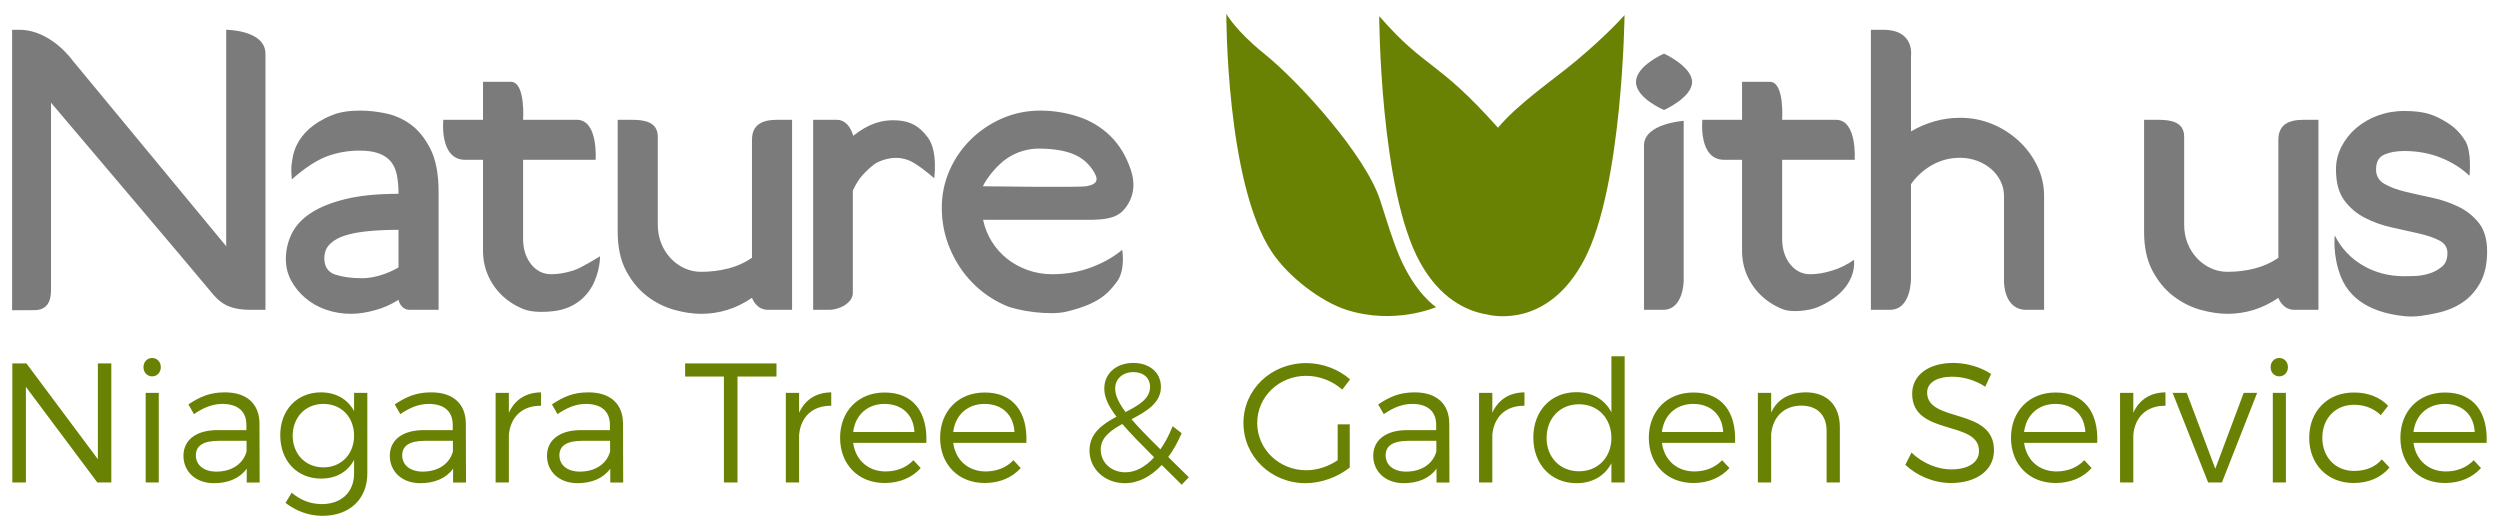
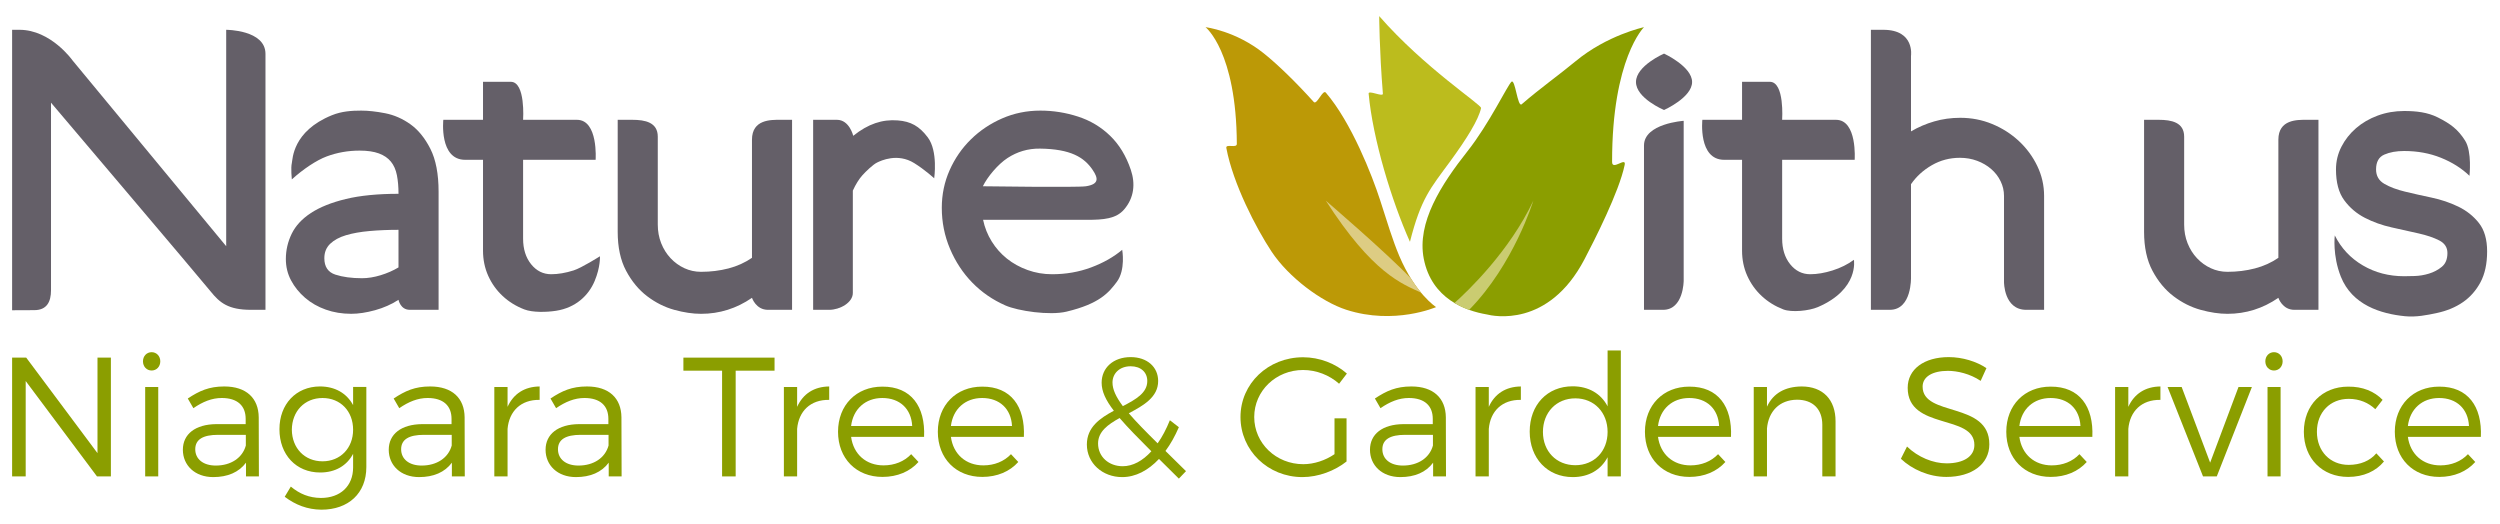
- <svg xmlns="http://www.w3.org/2000/svg" width="310.375" height="65">
-   <path clip-rule="evenodd" fill="none" d="M-.709 44.231h320.356v43.936H-.709z" />
-   <path d="M12.088 59.902l-8.87-11.868v11.868H1.529V45.12h1.753l8.87 11.889V45.12h1.668v14.782h-1.732zm7.878-14.318c0 .655-.465 1.141-1.077 1.141s-1.077-.485-1.077-1.141c0-.654.465-1.14 1.077-1.14s1.077.486 1.077 1.14zm-1.88 14.318V48.773h1.626v11.129h-1.626zm12.545-1.711c-.888 1.204-2.302 1.796-4.076 1.796-2.302 0-3.78-1.479-3.78-3.4 0-1.943 1.542-3.168 4.16-3.189h3.654v-.654c0-1.626-1.014-2.598-2.979-2.598-1.225 0-2.365.465-3.526 1.268l-.697-1.204c1.437-.95 2.64-1.499 4.541-1.499 2.745 0 4.266 1.457 4.287 3.844l.021 7.349h-1.604v-1.713zm-.021-2.132v-1.33h-3.463c-1.858 0-2.83.57-2.83 1.795s.992 2.027 2.556 2.027c1.878 0 3.315-.95 3.737-2.492zm14.995 2.682c0 3.252-2.217 5.301-5.596 5.301-1.753-.021-3.21-.592-4.562-1.605l.76-1.268c1.099.908 2.26 1.395 3.738 1.415 2.429 0 4.013-1.478 4.013-3.801v-1.689c-.782 1.479-2.218 2.323-4.098 2.323-2.998 0-5.068-2.218-5.068-5.386 0-3.104 2.049-5.301 5.026-5.321 1.9 0 3.337.845 4.14 2.322v-2.259h1.646v9.968zm-1.647-4.646c0-2.323-1.584-3.949-3.802-3.949-2.238 0-3.802 1.647-3.822 3.949.021 2.281 1.584 3.928 3.822 3.928 2.219-.001 3.802-1.647 3.802-3.928zm12.292 4.096c-.887 1.204-2.302 1.796-4.076 1.796-2.302 0-3.78-1.479-3.78-3.4 0-1.943 1.542-3.168 4.16-3.189h3.653v-.654c0-1.626-1.014-2.598-2.978-2.598-1.225 0-2.365.465-3.526 1.268l-.697-1.204c1.437-.95 2.641-1.499 4.541-1.499 2.745 0 4.266 1.457 4.287 3.844l.021 7.349H56.25v-1.713zm-.022-2.132v-1.33h-3.463c-1.858 0-2.83.57-2.83 1.795s.992 2.027 2.555 2.027c1.88 0 3.316-.95 3.738-2.492zm6.949-4.815c.739-1.626 2.112-2.514 3.991-2.534v1.668c-2.344-.042-3.801 1.415-3.991 3.611v5.913H61.53V48.773h1.647v2.471zm12.587 6.947c-.888 1.204-2.302 1.796-4.076 1.796-2.302 0-3.78-1.479-3.78-3.4 0-1.943 1.542-3.168 4.16-3.189h3.654v-.654c0-1.626-1.014-2.598-2.979-2.598-1.225 0-2.365.465-3.526 1.268l-.697-1.204c1.437-.95 2.64-1.499 4.541-1.499 2.745 0 4.266 1.457 4.287 3.844l.021 7.349h-1.604v-1.713zm-.021-2.132v-1.33H72.28c-1.858 0-2.83.57-2.83 1.795s.992 2.027 2.556 2.027c1.878 0 3.315-.95 3.737-2.492zm15.818-9.313v13.156h-1.689V46.746h-4.814V45.12h11.341v1.626h-4.838zm7.647 4.498c.739-1.626 2.112-2.514 3.991-2.534v1.668c-2.344-.042-3.801 1.415-3.991 3.611v5.913H97.56V48.773h1.647v2.471zm15.796 3.737h-9.081c.296 2.176 1.88 3.548 4.034 3.548 1.372 0 2.576-.485 3.442-1.394l.908.972c-1.057 1.183-2.619 1.858-4.478 1.858-3.273 0-5.533-2.302-5.533-5.617 0-3.316 2.281-5.618 5.512-5.618 3.592-.02 5.365 2.472 5.196 6.251zm-1.478-1.351c-.105-2.133-1.541-3.484-3.717-3.484-2.111 0-3.632 1.373-3.886 3.484h7.603zm13.897 1.351h-9.081c.296 2.176 1.88 3.548 4.034 3.548 1.372 0 2.576-.485 3.442-1.394l.907.972c-1.056 1.183-2.618 1.858-4.477 1.858-3.273 0-5.533-2.302-5.533-5.617 0-3.316 2.281-5.618 5.512-5.618 3.592-.02 5.365 2.472 5.196 6.251zm-1.478-1.351c-.105-2.133-1.541-3.484-3.717-3.484-2.111 0-3.632 1.373-3.886 3.484h7.603zm18.29 4.098c-1.352 1.436-2.914 2.26-4.583 2.26-2.449 0-4.393-1.732-4.393-4.055 0-2.154 1.626-3.273 3.358-4.203-1.014-1.31-1.521-2.407-1.521-3.484 0-1.858 1.457-3.188 3.611-3.188 2.048 0 3.421 1.225 3.421 2.978 0 2.006-1.816 3.041-3.653 4.012.908 1.057 2.111 2.281 3.59 3.738.57-.803 1.077-1.773 1.521-2.872l1.119.866c-.485 1.119-1.035 2.111-1.668 2.956l2.555 2.514-.887.929-2.47-2.451zm-.95-.952c-1.626-1.626-2.957-2.978-3.949-4.139-1.457.803-2.682 1.689-2.682 3.168 0 1.668 1.352 2.83 3.062 2.83 1.267.001 2.492-.675 3.569-1.859zm-3.548-5.617c1.626-.845 3.041-1.646 3.041-3.125 0-1.099-.803-1.838-2.069-1.838-1.373 0-2.26.888-2.26 2.027 0 .867.443 1.796 1.288 2.936zm27.835 1.521v5.364c-1.457 1.161-3.506 1.943-5.492 1.943-4.287 0-7.707-3.316-7.707-7.477s3.441-7.434 7.793-7.434c2.047 0 4.033.781 5.447 2.027l-.971 1.268a6.793 6.793 0 00-4.477-1.711c-3.379 0-6.082 2.598-6.082 5.85 0 3.273 2.723 5.871 6.102 5.871 1.332 0 2.746-.465 3.887-1.246V52.68h1.5zm10.772 5.511c-.887 1.204-2.303 1.796-4.076 1.796-2.303 0-3.781-1.479-3.781-3.4 0-1.943 1.543-3.168 4.16-3.189h3.654v-.654c0-1.626-1.014-2.598-2.979-2.598-1.225 0-2.365.465-3.525 1.268l-.697-1.204c1.436-.95 2.641-1.499 4.541-1.499 2.744 0 4.266 1.457 4.287 3.844l.02 7.349h-1.604v-1.713zm-.022-2.132v-1.33h-3.463c-1.859 0-2.83.57-2.83 1.795s.992 2.027 2.555 2.027c1.879 0 3.316-.95 3.738-2.492zm6.949-4.815c.738-1.626 2.111-2.514 3.99-2.534v1.668c-2.344-.042-3.801 1.415-3.99 3.611v5.913h-1.648V48.773h1.648v2.471zm16.43 8.658h-1.646v-2.387c-.824 1.563-2.344 2.472-4.33 2.472-3.168 0-5.363-2.345-5.363-5.66 0-3.337 2.195-5.639 5.342-5.639 1.986 0 3.527.908 4.352 2.492v-6.948h1.646v15.67zm-1.646-5.533c0-2.429-1.668-4.181-4.014-4.181-2.365 0-4.033 1.752-4.033 4.181 0 2.407 1.668 4.14 4.033 4.14 2.346 0 4.014-1.733 4.014-4.14zm15.353.612h-9.082c.297 2.176 1.881 3.548 4.035 3.548 1.371 0 2.576-.485 3.441-1.394l.908.972c-1.057 1.183-2.619 1.858-4.477 1.858-3.273 0-5.533-2.302-5.533-5.617 0-3.316 2.281-5.618 5.512-5.618 3.591-.02 5.364 2.472 5.196 6.251zm-1.478-1.351c-.105-2.133-1.541-3.484-3.717-3.484-2.111 0-3.633 1.373-3.887 3.484h7.604zm14.488-.591v6.863h-1.646v-6.42c0-1.964-1.184-3.126-3.146-3.126-2.197.021-3.549 1.458-3.738 3.569v5.977h-1.648V48.773h1.648v2.449c.781-1.689 2.281-2.492 4.309-2.513 2.658.001 4.221 1.647 4.221 4.33zm18.775-6.61l-.719 1.584a7.635 7.635 0 00-4.076-1.246c-1.9 0-3.146.719-3.146 1.964 0 3.802 8.32 1.816 8.301 7.181 0 2.471-2.176 4.055-5.344 4.055-2.154 0-4.266-.93-5.66-2.26l.762-1.521c1.371 1.33 3.252 2.091 4.92 2.091 2.133 0 3.463-.866 3.463-2.281.021-3.886-8.299-1.815-8.299-7.116 0-2.323 2.049-3.822 5.109-3.822 1.711-.001 3.465.547 4.689 1.371zm13.178 8.552h-9.08c.295 2.176 1.879 3.548 4.033 3.548 1.373 0 2.576-.485 3.443-1.394l.908.972c-1.057 1.183-2.619 1.858-4.479 1.858-3.273 0-5.533-2.302-5.533-5.617 0-3.316 2.281-5.618 5.512-5.618 3.593-.02 5.366 2.472 5.196 6.251zm-1.478-1.351c-.105-2.133-1.541-3.484-3.717-3.484-2.111 0-3.631 1.373-3.885 3.484h7.602zm5.957-2.386c.74-1.626 2.113-2.514 3.992-2.534v1.668c-2.344-.042-3.801 1.415-3.992 3.611v5.913h-1.646V48.773h1.646v2.471zm9.293 8.658l-4.412-11.129h1.752l3.547 9.418 3.527-9.418h1.668l-4.371 11.129h-1.711zm9.906-14.318c0 .655-.465 1.141-1.078 1.141-.611 0-1.076-.485-1.076-1.141 0-.654.465-1.14 1.076-1.14.613 0 1.078.486 1.078 1.14zm-1.881 14.318V48.773h1.627v11.129h-1.627zm14.318-9.524l-.908 1.162c-.844-.803-1.963-1.289-3.314-1.289-2.303 0-3.949 1.669-3.949 4.098 0 2.428 1.646 4.117 3.949 4.117 1.457 0 2.66-.506 3.441-1.436l.951 1.014c-.992 1.204-2.535 1.922-4.457 1.922-3.23 0-5.512-2.302-5.512-5.617 0-3.316 2.303-5.618 5.512-5.618 1.797-.021 3.274.591 4.287 1.647zm12.229 4.603h-9.082c.297 2.176 1.881 3.548 4.035 3.548 1.371 0 2.576-.485 3.441-1.394l.908.972c-1.057 1.183-2.619 1.858-4.477 1.858-3.273 0-5.533-2.302-5.533-5.617 0-3.316 2.281-5.618 5.512-5.618 3.59-.02 5.364 2.472 5.196 6.251zm-1.479-1.351c-.105-2.133-1.541-3.484-3.717-3.484-2.111 0-3.633 1.373-3.887 3.484h7.604z" fill="#6A8203" />
-   <path d="M206.59 13.657s-3.483-1.459-3.483-3.476 3.483-3.527 3.483-3.527 3.484 1.605 3.484 3.527-3.484 3.476-3.484 3.476zm-2.488 24.808V18.062c0-2.736 4.927-3.062 4.927-3.062v19.844s0 3.621-2.561 3.621h-2.366zm47.461 0c-2.797 0-2.766-3.465-2.766-3.465V24.31c0-.629-.141-1.233-.424-1.813a4.718 4.718 0 00-1.169-1.515 5.676 5.676 0 00-1.742-1.018 6.066 6.066 0 00-2.14-.373 6.862 6.862 0 00-3.484.918 7.87 7.87 0 00-2.588 2.359v11.568s.125 4.027-2.625 4.027h-2.353V3.7h1.54c3.938 0 3.438 3.237 3.438 3.237v9.376a12.464 12.464 0 012.887-1.241 11.558 11.558 0 013.234-.447c1.394 0 2.713.257 3.957.77a10.974 10.974 0 013.311 2.11 10.27 10.27 0 012.289 3.104 8.446 8.446 0 01.846 3.7v14.155l-2.211.001zM26.149 36.181c-1.13-1.408-19.817-23.434-19.817-23.434v23.285c0 1.422-.504 2.473-2.082 2.473-1.219 0-2.746.012-2.746.012V3.7h.913c3.917 0 6.599 3.814 6.599 3.814l19.066 23.053V3.7s4.877 0 4.877 2.987v31.777h-1.806c-2.809.001-3.874-.875-5.004-2.283zM53.43 18.475c-.68-1.341-1.509-2.359-2.488-3.054a8.02 8.02 0 00-3.136-1.366c-1.112-.215-2.099-.323-2.961-.323-1.162 0-2.413.076-3.633.571-4.915 1.994-4.87 5.476-4.979 5.932-.149.619-.003 2.036-.003 2.036 1.394-1.258 3.042-2.373 4.335-2.853 1.294-.48 2.654-.72 4.081-.72.963 0 1.759.116 2.39.348.63.231 1.128.571 1.493 1.018.365.446.614 1.009.747 1.688.132.679.199 1.448.199 2.309-2.588 0-4.77.215-6.545.646-1.775.43-3.218 1.009-4.33 1.737-1.112.729-1.908 1.59-2.389 2.583a7.092 7.092 0 00-.722 3.128c0 .961.215 1.846.647 2.658.431.811 1.012 1.531 1.742 2.16s1.584 1.117 2.563 1.465a9.366 9.366 0 003.16.521c.896 0 1.883-.15 2.961-.447a10.369 10.369 0 002.912-1.291s.229 1.242 1.401 1.242h3.576v-14.65c0-2.218-.34-3.998-1.021-5.338zm-3.956 14.724c-.664.396-1.402.721-2.215.969s-1.584.373-2.314.373c-1.294 0-2.397-.15-3.31-.447-.912-.299-1.368-.977-1.368-2.037 0-.729.24-1.324.721-1.788.482-.463 1.137-.819 1.966-1.067s1.809-.422 2.937-.521c1.128-.1 2.323-.149 3.583-.149v4.667zM64.942 19.84v9.784c0 1.291.332 2.351.995 3.179.664.826 1.494 1.242 2.489 1.242.863 0 1.792-.158 2.788-.473.995-.314 3.269-1.756 3.269-1.756s.081 1.309-.658 3.073c-.747 1.785-2.333 3.309-4.783 3.693-1.18.186-2.921.228-3.95-.169s-1.925-.951-2.688-1.664a7.716 7.716 0 01-1.792-2.508c-.431-.961-.646-2.002-.646-3.129V19.84h-2.215c-3.25 0-2.713-4.966-2.713-4.966h4.928v-4.718h3.452c1.85 0 1.525 4.718 1.525 4.718h6.683c2.667 0 2.321 4.966 2.321 4.966h-9.005zm156.312 0v9.784c0 1.291.332 2.351.994 3.179.664.826 1.494 1.242 2.489 1.242.862 0 1.792-.158 2.788-.473a8.963 8.963 0 002.637-1.316s.672 3.661-4.475 5.869c-1.098.471-3.256.686-4.285.289a8.23 8.23 0 01-2.688-1.664 7.73 7.73 0 01-1.792-2.508c-.431-.961-.646-2.002-.646-3.129V19.84h-2.215c-3.25 0-2.713-4.966-2.713-4.966h4.928v-4.718h3.452c1.85 0 1.525 4.718 1.525 4.718h6.683c2.667 0 2.321 4.966 2.321 4.966h-9.003zM95.344 38.465c-1.5 0-1.985-1.49-1.985-1.49-1.925 1.324-4.032 1.986-6.321 1.986-1.029 0-2.14-.166-3.334-.496a9.901 9.901 0 01-3.359-1.689c-1.046-.795-1.916-1.846-2.613-3.154-.697-1.307-1.045-2.922-1.045-4.842V14.874h1.814c1.592 0 3.162.313 3.162 2.095v10.917c0 .828.142 1.598.423 2.309a5.829 5.829 0 001.169 1.862c.498.531 1.07.943 1.717 1.242a4.891 4.891 0 002.065.447c1.195 0 2.331-.141 3.409-.422a9.143 9.143 0 002.912-1.316V17.344c0-2.53 2.36-2.47 3.485-2.47h1.492v23.591h-2.991zm189.5 0c-1.5 0-1.984-1.49-1.984-1.49-1.926 1.324-4.032 1.986-6.322 1.986-1.028 0-2.139-.166-3.334-.496a9.901 9.901 0 01-3.359-1.689c-1.046-.795-1.916-1.846-2.613-3.154-.697-1.307-1.045-2.922-1.045-4.842V14.874h1.814c1.592 0 3.162.313 3.162 2.095v10.917c0 .828.142 1.598.424 2.309a5.812 5.812 0 001.169 1.862c.498.531 1.07.943 1.718 1.242a4.887 4.887 0 002.064.447c1.195 0 2.332-.141 3.41-.422s2.049-.721 2.912-1.316V17.344c0-2.53 2.359-2.47 3.484-2.47h1.492v23.591h-2.992zM113.5 20.25c-2.063-1.281-4.127-.311-4.625-.063-.498.248-1.37 1.085-1.802 1.565-.431.48-.829 1.117-1.194 1.912v12.711c0 1.191-1.598 2.09-2.941 2.09h-1.986V14.874h2.956c1.551 0 2.021 1.987 2.021 1.987 1.858-1.49 3.614-2.061 5.533-1.912 1.604.125 2.664.697 3.726 2.113 1.287 1.716.792 5.075.792 5.075s-1.131-1.049-2.48-1.887zM139.563 26c1.246-1.454 1.408-3.197.828-4.918-.581-1.721-1.435-3.128-2.563-4.221a10.149 10.149 0 00-3.981-2.384 15.019 15.019 0 00-4.679-.745c-1.692 0-3.276.323-4.753.969a12.774 12.774 0 00-3.882 2.607 12.303 12.303 0 00-2.638 3.824 11.372 11.372 0 00-.971 4.668c0 1.788.34 3.484 1.021 5.091.681 1.605 1.601 3.004 2.762 4.195 1.162 1.193 2.53 2.137 4.106 2.832s5.5 1.271 7.588.773c4.129-.983 5.264-2.383 6.246-3.691 1.125-1.5.674-3.986.674-3.986-1.062.895-2.348 1.623-3.857 2.186-1.51.563-3.127.846-4.853.846-1.062 0-2.074-.176-3.036-.523s-1.817-.818-2.563-1.414a8.365 8.365 0 01-2.962-4.818h12.888c2.083 0 3.625-.124 4.625-1.291zm-17.542-2.875c.563-1.159 1.87-2.73 3.065-3.508a7.067 7.067 0 014.031-1.167c3.82.05 5.474 1.082 6.529 2.634.708 1.042.833 1.782-.833 2.042-1.065.165-12.792-.001-12.792-.001zm185.933 11.912c-.548 1.025-1.277 1.854-2.19 2.482-.912.629-1.99 1.076-3.234 1.342s-2.57.534-3.957.396c-2.988-.297-6.551-1.383-7.955-4.903-1.06-2.656-.755-5.128-.755-5.128a8.792 8.792 0 003.484 3.725c1.525.895 3.234 1.342 5.126 1.342.266 0 .697-.01 1.294-.025a6.75 6.75 0 001.792-.299 4.603 4.603 0 001.593-.844c.464-.381.696-.951.696-1.713 0-.695-.34-1.217-1.02-1.565-.681-.348-1.535-.638-2.563-.869l-3.335-.745a13.722 13.722 0 01-3.334-1.192 7.237 7.237 0 01-2.563-2.186c-.681-.927-1.021-2.201-1.021-3.823 0-.994.224-1.929.672-2.807a7.627 7.627 0 011.816-2.309 8.64 8.64 0 012.688-1.565 9.407 9.407 0 013.285-.57c1.493 0 2.91.155 4.194.802 1.587.799 2.501 1.491 3.376 2.875s.542 4.368.542 4.368c-.962-.927-2.14-1.672-3.533-2.235s-2.92-.844-4.579-.844c-.963 0-1.783.149-2.464.447-.68.298-1.021.91-1.021 1.838 0 .794.341 1.39 1.021 1.787.681.397 1.535.721 2.563.969 1.028.249 2.132.497 3.31.745s2.281.621 3.31 1.117a7.206 7.206 0 012.563 2.036c.681.861 1.021 2.037 1.021 3.526-.001 1.524-.274 2.8-.822 3.825z" fill="#7B7B7B" />
-   <g fill="#6A8203">
-     <path fill-rule="evenodd" clip-rule="evenodd" d="M152.25 1.72s1.158 2.095 4.687 4.935c4.499 3.621 12.629 12.692 14.401 18.187.861 2.67 1.56 4.994 2.37 6.909 2.007 4.742 4.584 6.375 4.584 6.375s-5.172 2.263-11.147.334c-3.109-1.003-7.174-4.043-9.271-7.209-5.687-8.591-5.624-29.531-5.624-29.531z" />
-     <path d="M195.583 7.625c-2.803 2.328-7.067 5.208-9.608 8.232C178.293 7.25 177.125 8.75 171.229 2c0 0 .077 21.524 5.054 30.545 2.47 4.475 5.68 6.044 8.289 6.49.78.202 7.664 1.709 12.137-6.842 4.747-9.075 4.977-30.318 4.977-30.318s-2.153 2.468-6.103 5.75z" />
+ <svg xmlns="http://www.w3.org/2000/svg" version="1.1" id="logo" x="0px" y="0px" width="310.375px" height="65px" viewBox="0 0 310.375 65" enable-background="new 0 0 310.375 65" xml:space="preserve">
+   <rect x="-0.709" y="44.231" fill-rule="evenodd" clip-rule="evenodd" fill="none" width="320.356" height="43.936" />
+   <text id="subtext_original" transform="matrix(1 0 0 1 -0.7095 59.9023)" display="none" fill="#8B9E00" font-family="'Montserrat-Light'" font-size="21.12">Niagara Tree &amp; Garden Service</text>
+   <path fill="#8B9E00" d="M12.04,59.146l-8.85-11.842v11.842H1.504V44.398h1.749l8.85,11.861V44.398h1.664v14.748H12.04z" />
+   <path fill="#8B9E00" d="M19.9,44.86c0,0.654-0.464,1.139-1.075,1.139s-1.075-0.484-1.075-1.139c0-0.652,0.464-1.137,1.075-1.137  S19.9,44.208,19.9,44.86z M18.024,59.146V48.043h1.622v11.104H18.024z" />
+   <path fill="#8B9E00" d="M30.541,57.44c-0.885,1.2-2.296,1.791-4.066,1.791c-2.297,0-3.772-1.476-3.772-3.393  c0-1.938,1.539-3.16,4.151-3.183h3.646v-0.652c0-1.622-1.012-2.592-2.972-2.592c-1.222,0-2.36,0.464-3.519,1.265l-0.696-1.202  c1.434-0.947,2.633-1.495,4.531-1.495c2.739,0,4.256,1.454,4.277,3.835l0.021,7.332h-1.602V57.44z M30.52,55.312v-1.327h-3.455  c-1.854,0-2.824,0.569-2.824,1.791c0,1.223,0.99,2.023,2.55,2.023C28.666,57.799,30.099,56.851,30.52,55.312z" />
+   <path fill="#8B9E00" d="M45.481,57.988c0,3.245-2.211,5.289-5.583,5.289c-1.749-0.021-3.203-0.59-4.551-1.602l0.758-1.266  c1.096,0.906,2.255,1.393,3.73,1.412c2.423,0,4.003-1.474,4.003-3.792v-1.686c-0.78,1.475-2.212,2.318-4.088,2.318  c-2.991,0-5.057-2.213-5.057-5.374c0-3.098,2.044-5.289,5.015-5.31c1.896,0,3.329,0.843,4.13,2.316v-2.253h1.643V57.988z   M43.838,53.352c0-2.317-1.58-3.939-3.793-3.939c-2.233,0-3.793,1.644-3.813,3.939c0.021,2.277,1.58,3.92,3.813,3.92  C42.258,57.271,43.838,55.629,43.838,53.352z" />
+   <path fill="#8B9E00" d="M56.102,57.44c-0.885,1.2-2.296,1.791-4.067,1.791c-2.297,0-3.772-1.476-3.772-3.393  c0-1.938,1.539-3.16,4.15-3.183h3.646v-0.652c0-1.622-1.011-2.592-2.971-2.592c-1.222,0-2.36,0.464-3.519,1.265l-0.695-1.202  c1.433-0.947,2.634-1.495,4.531-1.495c2.739,0,4.256,1.454,4.277,3.835l0.02,7.332h-1.601V57.44z M56.081,55.312v-1.327h-3.456  c-1.854,0-2.824,0.569-2.824,1.791c0,1.223,0.99,2.023,2.549,2.023C54.226,57.799,55.659,56.851,56.081,55.312z" />
+   <path fill="#8B9E00" d="M63.014,50.509c0.738-1.623,2.108-2.509,3.982-2.529v1.664c-2.339-0.042-3.792,1.412-3.982,3.604v5.899  H61.37V48.043h1.644V50.509z" />
+   <path fill="#8B9E00" d="M75.572,57.44c-0.886,1.2-2.296,1.791-4.067,1.791c-2.296,0-3.772-1.476-3.772-3.393  c0-1.938,1.539-3.16,4.151-3.183h3.646v-0.652c0-1.622-1.011-2.592-2.972-2.592c-1.222,0-2.36,0.464-3.519,1.265l-0.695-1.202  c1.433-0.947,2.634-1.495,4.53-1.495c2.739,0,4.256,1.454,4.278,3.835l0.021,7.332h-1.601V57.44z M75.551,55.312v-1.327h-3.455  c-1.854,0-2.824,0.569-2.824,1.791c0,1.223,0.99,2.023,2.55,2.023C73.697,57.799,75.13,56.851,75.551,55.312z" />
+   <path fill="#8B9E00" d="M91.333,46.02v13.127h-1.686V46.02h-4.803v-1.621H96.16v1.621H91.333z" />
+   <path fill="#8B9E00" d="M98.963,50.509c0.738-1.623,2.107-2.509,3.982-2.529v1.664c-2.338-0.042-3.792,1.412-3.982,3.604v5.899  h-1.644V48.043h1.644V50.509z" />
+   <path fill="#8B9E00" d="M114.725,54.237h-9.061c0.295,2.171,1.876,3.54,4.025,3.54c1.369,0,2.57-0.484,3.435-1.391l0.906,0.969  c-1.054,1.181-2.613,1.854-4.467,1.854c-3.267,0-5.521-2.296-5.521-5.604c0-3.31,2.276-5.605,5.499-5.605  C113.124,47.979,114.893,50.467,114.725,54.237z M113.249,52.889c-0.105-2.128-1.537-3.477-3.708-3.477  c-2.106,0-3.624,1.37-3.877,3.477H113.249z" />
+   <path fill="#8B9E00" d="M127.115,54.237h-9.061c0.295,2.171,1.876,3.54,4.025,3.54c1.369,0,2.57-0.484,3.435-1.391l0.905,0.969  c-1.053,1.181-2.612,1.854-4.466,1.854c-3.266,0-5.521-2.296-5.521-5.604c0-3.31,2.276-5.605,5.5-5.605  C125.515,47.979,127.284,50.467,127.115,54.237z M125.641,52.889c-0.105-2.128-1.538-3.477-3.708-3.477  c-2.107,0-3.624,1.37-3.877,3.477H125.641z" />
+   <path fill="#8B9E00" d="M143.889,56.977c-1.348,1.434-2.907,2.255-4.572,2.255c-2.444,0-4.383-1.728-4.383-4.045  c0-2.15,1.623-3.267,3.351-4.194c-1.011-1.307-1.517-2.401-1.517-3.476c0-1.854,1.454-3.182,3.604-3.182  c2.043,0,3.413,1.222,3.413,2.97c0,2.002-1.813,3.035-3.645,4.003c0.906,1.055,2.106,2.276,3.582,3.73  c0.569-0.801,1.075-1.77,1.518-2.865l1.116,0.863c-0.484,1.117-1.033,2.106-1.664,2.95l2.549,2.508l-0.885,0.927L143.889,56.977z   M142.941,56.027c-1.622-1.621-2.95-2.97-3.94-4.128c-1.454,0.8-2.676,1.685-2.676,3.16c0,1.664,1.349,2.823,3.055,2.823  C140.645,57.883,141.867,57.209,142.941,56.027z M139.401,50.423c1.622-0.843,3.034-1.642,3.034-3.118  c0-1.096-0.801-1.833-2.064-1.833c-1.37,0-2.255,0.886-2.255,2.022C138.116,48.358,138.559,49.286,139.401,50.423z" />
+   <path fill="#8B9E00" d="M167.174,51.94v5.353c-1.454,1.158-3.498,1.938-5.479,1.938c-4.277,0-7.689-3.309-7.689-7.459  c0-4.151,3.434-7.418,7.775-7.418c2.042,0,4.024,0.779,5.435,2.023l-0.968,1.265c-1.2-1.074-2.824-1.707-4.467-1.707  c-3.371,0-6.069,2.592-6.069,5.837c0,3.266,2.717,5.857,6.089,5.857c1.329,0,2.74-0.464,3.878-1.243V51.94H167.174z" />
+   <path fill="#8B9E00" d="M177.922,57.44c-0.885,1.2-2.298,1.791-4.067,1.791c-2.298,0-3.772-1.476-3.772-3.393  c0-1.938,1.539-3.16,4.15-3.183h3.646v-0.652c0-1.622-1.012-2.592-2.972-2.592c-1.223,0-2.36,0.464-3.519,1.265l-0.695-1.202  c1.433-0.947,2.636-1.495,4.53-1.495c2.738,0,4.257,1.454,4.279,3.835l0.019,7.332h-1.6V57.44z M177.899,55.312v-1.327h-3.454  c-1.855,0-2.824,0.569-2.824,1.791c0,1.223,0.989,2.023,2.549,2.023C176.045,57.799,177.479,56.851,177.899,55.312z" />
+   <path fill="#8B9E00" d="M184.834,50.509c0.736-1.623,2.106-2.509,3.981-2.529v1.664c-2.339-0.042-3.793,1.412-3.981,3.604v5.899  h-1.646V48.043h1.646V50.509z" />
+   <path fill="#8B9E00" d="M201.227,59.146h-1.644v-2.381c-0.821,1.56-2.338,2.466-4.319,2.466c-3.161,0-5.352-2.339-5.352-5.647  c0-3.329,2.19-5.625,5.329-5.625c1.982,0,3.521,0.905,4.342,2.486v-6.933h1.644V59.146z M199.583,53.627  c0-2.424-1.664-4.172-4.004-4.172c-2.359,0-4.024,1.748-4.024,4.172c0,2.4,1.665,4.129,4.024,4.129  C197.919,57.756,199.583,56.027,199.583,53.627z" />
+   <path fill="#8B9E00" d="M214.903,54.237h-9.062c0.295,2.171,1.876,3.54,4.025,3.54c1.368,0,2.57-0.484,3.435-1.391l0.905,0.969  c-1.055,1.181-2.613,1.854-4.466,1.854c-3.268,0-5.521-2.296-5.521-5.604c0-3.31,2.276-5.605,5.499-5.605  C213.302,47.979,215.07,50.467,214.903,54.237z M213.428,52.889c-0.105-2.128-1.538-3.477-3.709-3.477  c-2.106,0-3.624,1.37-3.877,3.477H213.428z" />
+   <path fill="#8B9E00" d="M227.883,52.299v6.848h-1.643v-6.404c0-1.96-1.181-3.119-3.14-3.119c-2.191,0.021-3.54,1.455-3.729,3.562  v5.962h-1.645V48.043h1.645v2.443c0.779-1.686,2.276-2.486,4.299-2.507C226.324,47.979,227.883,49.623,227.883,52.299z" />
+   <path fill="#8B9E00" d="M246.616,45.703l-0.717,1.581c-1.327-0.885-2.887-1.243-4.067-1.243c-1.896,0-3.139,0.717-3.139,1.959  c0,3.794,8.301,1.813,8.282,7.165c0,2.465-2.171,4.045-5.332,4.045c-2.15,0-4.257-0.927-5.648-2.254l0.761-1.518  c1.368,1.327,3.244,2.087,4.908,2.087c2.129,0,3.455-0.865,3.455-2.277c0.022-3.877-8.279-1.811-8.279-7.1  c0-2.318,2.045-3.813,5.098-3.813C243.645,44.335,245.395,44.882,246.616,45.703z" />
+   <path fill="#8B9E00" d="M259.765,54.237h-9.06c0.295,2.171,1.875,3.54,4.023,3.54c1.371,0,2.571-0.484,3.437-1.391l0.905,0.969  c-1.054,1.181-2.613,1.854-4.468,1.854c-3.267,0-5.521-2.296-5.521-5.604c0-3.31,2.275-5.605,5.499-5.605  C258.165,47.979,259.935,50.467,259.765,54.237z M258.289,52.889c-0.105-2.128-1.537-3.477-3.708-3.477  c-2.106,0-3.623,1.37-3.876,3.477H258.289z" />
+   <path fill="#8B9E00" d="M264.232,50.509c0.739-1.623,2.109-2.509,3.984-2.529v1.664c-2.339-0.042-3.793,1.412-3.984,3.604v5.899  h-1.643V48.043h1.643V50.509z" />
+   <path fill="#8B9E00" d="M273.506,59.146l-4.403-11.104h1.749l3.538,9.397l3.521-9.397h1.664l-4.362,11.104H273.506z" />
+   <path fill="#8B9E00" d="M283.389,44.86c0,0.654-0.464,1.139-1.075,1.139c-0.61,0-1.073-0.484-1.073-1.139  c0-0.652,0.463-1.137,1.073-1.137C282.925,43.724,283.389,44.208,283.389,44.86z M281.513,59.146V48.043h1.623v11.104H281.513z" />
+   <path fill="#8B9E00" d="M295.799,49.644l-0.906,1.159c-0.842-0.8-1.959-1.285-3.307-1.285c-2.298,0-3.941,1.665-3.941,4.088  c0,2.422,1.644,4.108,3.941,4.108c1.453,0,2.654-0.505,3.434-1.433l0.949,1.012c-0.99,1.201-2.53,1.917-4.447,1.917  c-3.223,0-5.499-2.296-5.499-5.604c0-3.31,2.297-5.605,5.499-5.605C293.314,47.979,294.787,48.591,295.799,49.644z" />
+   <path fill="#8B9E00" d="M307.999,54.237h-9.062c0.297,2.171,1.878,3.54,4.027,3.54c1.367,0,2.57-0.484,3.433-1.391l0.907,0.969  c-1.055,1.181-2.613,1.854-4.467,1.854c-3.267,0-5.521-2.296-5.521-5.604c0-3.31,2.277-5.605,5.5-5.605  C306.397,47.979,308.167,50.467,307.999,54.237z M306.524,52.889c-0.104-2.128-1.538-3.477-3.708-3.477  c-2.107,0-3.625,1.37-3.879,3.477H306.524z" />
+   <path id="text_original_1_" display="none" fill="#9B9B9B" d="M208.402,12.242l-3.483-3.476l3.483-3.527l3.484,3.527L208.402,12.242  L208.402,12.242z M210.842,38.465h-4.928V14.923h4.928V38.465L210.842,38.465z M223.781,19.84v9.784  c0,1.291,0.332,2.351,0.995,3.179c0.664,0.826,1.494,1.242,2.489,1.242c0.862,0,1.791-0.158,2.787-0.473  c0.995-0.314,1.874-0.754,2.638-1.316v5.016c-0.764,0.529-1.643,0.951-2.638,1.266c-0.996,0.316-1.925,0.473-2.787,0.473  c-1.195,0-2.307-0.199-3.335-0.596s-1.925-0.951-2.688-1.664c-0.763-0.711-1.36-1.547-1.792-2.508  c-0.431-0.961-0.646-2.002-0.646-3.129V19.84h-4.928v-4.966h4.928v-4.718h4.977v4.718h10.004v4.966H223.781L223.781,19.84z   M252.797,38.465V24.31c0-0.629-0.141-1.233-0.424-1.813c-0.281-0.579-0.672-1.084-1.169-1.515c-0.498-0.43-1.078-0.77-1.742-1.018  c-0.664-0.248-1.377-0.373-2.14-0.373c-1.261,0-2.423,0.307-3.484,0.918c-1.063,0.613-1.925,1.399-2.588,2.359v15.595h-4.978V3.7  h4.978v12.614c0.896-0.529,1.857-0.943,2.887-1.241c1.028-0.298,2.106-0.447,3.234-0.447c1.394,0,2.713,0.257,3.957,0.77  c1.245,0.513,2.348,1.217,3.311,2.11c0.962,0.894,1.725,1.929,2.289,3.104c0.564,1.175,0.846,2.408,0.846,3.7v14.155H252.797  L252.797,38.465z M26.232,38.465L4.582,11.497v26.968h-4.828V3.7h4.978l21.601,26.867V3.7h4.877v34.765H26.232L26.232,38.465z   M49.474,38.465v-1.242c-0.863,0.563-1.833,0.992-2.912,1.291c-1.078,0.297-2.065,0.447-2.961,0.447  c-1.128,0-2.182-0.174-3.16-0.521c-0.979-0.348-1.833-0.836-2.563-1.465s-1.311-1.35-1.742-2.16  c-0.432-0.813-0.647-1.697-0.647-2.658c0-1.092,0.24-2.135,0.722-3.128c0.481-0.993,1.277-1.854,2.389-2.583  c1.112-0.728,2.555-1.308,4.33-1.737c1.775-0.431,3.957-0.646,6.545-0.646c0-0.861-0.066-1.63-0.199-2.309  c-0.133-0.679-0.382-1.242-0.747-1.688c-0.365-0.447-0.863-0.787-1.493-1.018c-0.631-0.232-1.427-0.348-2.39-0.348  c-1.426,0-2.787,0.24-4.081,0.72c-1.294,0.48-2.638,1.349-4.032,2.607h-0.498l1.892-6.257c0.929-0.596,2.024-1.084,3.285-1.464  c1.261-0.381,2.472-0.571,3.633-0.571c0.862,0,1.85,0.107,2.961,0.323c1.111,0.215,2.157,0.67,3.136,1.366  c0.979,0.695,1.808,1.713,2.488,3.054c0.681,1.341,1.021,3.121,1.021,5.339v14.651H49.474L49.474,38.465z M49.474,28.531  c-1.261,0-2.456,0.05-3.583,0.149c-1.128,0.099-2.107,0.273-2.937,0.521s-1.484,0.604-1.966,1.067  c-0.481,0.463-0.721,1.059-0.721,1.788c0,1.061,0.456,1.738,1.368,2.037c0.913,0.297,2.016,0.447,3.31,0.447  c0.73,0,1.501-0.125,2.314-0.373s1.551-0.572,2.215-0.969V28.531L49.474,28.531z M66.942,19.84v9.784  c0,1.291,0.332,2.351,0.995,3.179c0.664,0.826,1.494,1.242,2.489,1.242c0.863,0,1.792-0.158,2.788-0.473  c0.995-0.314,1.875-0.754,2.638-1.316v5.016c-0.763,0.529-1.643,0.951-2.638,1.266c-0.996,0.316-1.925,0.473-2.788,0.473  c-1.194,0-2.306-0.199-3.334-0.596s-1.925-0.951-2.688-1.664c-0.763-0.711-1.36-1.547-1.792-2.508  c-0.431-0.961-0.646-2.002-0.646-3.129V19.84h-4.928v-4.966h4.928v-4.718h4.977v4.718h10.004v4.966H66.942L66.942,19.84z   M95.609,38.465v-1.49c-1.925,1.324-4.032,1.986-6.321,1.986c-1.029,0-2.14-0.166-3.334-0.496c-1.195-0.332-2.314-0.895-3.359-1.689  c-1.046-0.795-1.916-1.846-2.613-3.154c-0.697-1.307-1.045-2.922-1.045-4.842V14.874h4.977v13.012c0,0.828,0.142,1.598,0.423,2.309  c0.282,0.711,0.672,1.333,1.169,1.862c0.498,0.531,1.07,0.943,1.717,1.242c0.647,0.297,1.335,0.447,2.065,0.447  c1.195,0,2.331-0.141,3.409-0.422c1.079-0.281,2.049-0.721,2.912-1.316V14.874h4.977v23.591H95.609L95.609,38.465z M117.507,20.337  c-0.83-0.199-1.46-0.298-1.892-0.298c-0.531,0-1.054,0.042-1.568,0.124c-0.515,0.083-1.02,0.248-1.518,0.497  c-0.498,0.248-0.962,0.613-1.394,1.093c-0.431,0.48-0.829,1.117-1.194,1.912v14.801h-4.927V14.874h4.977v1.987  c1.858-1.49,3.75-2.235,5.674-2.235c0.863,0,1.667,0.107,2.414,0.323c0.746,0.215,1.451,0.504,2.115,0.869v6.307  C119.231,21.132,118.336,20.536,117.507,20.337L117.507,20.337z M145.676,27.29h-18.814c0.2,0.959,0.556,1.854,1.07,2.682  c0.514,0.827,1.145,1.54,1.892,2.136c0.746,0.596,1.601,1.066,2.563,1.414s1.974,0.523,3.036,0.523c1.726,0,3.343-0.283,4.853-0.846  c1.509-0.563,2.795-1.291,3.857-2.186v5.166c-1.361,0.861-2.845,1.539-4.455,2.035c-1.609,0.498-3.276,0.746-5.002,0.746  c-1.792,0-3.475-0.348-5.051-1.043s-2.945-1.639-4.106-2.832c-1.161-1.191-2.082-2.59-2.762-4.195  c-0.68-1.606-1.021-3.303-1.021-5.091c0-1.655,0.324-3.211,0.971-4.668c0.647-1.457,1.526-2.732,2.638-3.824  c1.111-1.093,2.406-1.962,3.882-2.607c1.477-0.646,3.061-0.969,4.753-0.969c1.593,0,3.153,0.248,4.679,0.745  c1.526,0.497,2.854,1.291,3.981,2.384c1.128,1.092,1.983,2.5,2.563,4.221C145.783,22.803,145.941,24.873,145.676,27.29  L145.676,27.29z M139.504,20.982c-0.332-0.497-0.771-0.927-1.319-1.291c-0.548-0.364-1.187-0.663-1.917-0.894  c-0.729-0.232-1.51-0.348-2.339-0.348c-1.494,0-2.837,0.389-4.031,1.167c-1.195,0.778-2.074,1.746-2.638,2.905h12.741  C140.001,21.992,139.835,21.479,139.504,20.982L139.504,20.982z M282.57,38.465v-1.49c-1.925,1.324-4.032,1.986-6.321,1.986  c-1.028,0-2.141-0.166-3.335-0.496c-1.194-0.332-2.314-0.895-3.359-1.689s-1.916-1.846-2.613-3.154  c-0.697-1.307-1.045-2.922-1.045-4.842V14.874h4.978v13.012c0,0.828,0.141,1.598,0.423,2.309c0.281,0.711,0.672,1.333,1.169,1.862  c0.498,0.531,1.07,0.943,1.718,1.242c0.646,0.297,1.335,0.447,2.065,0.447c1.194,0,2.331-0.141,3.409-0.422s2.049-0.721,2.912-1.316  V14.874h4.977v23.591H282.57L282.57,38.465z M309.37,35.037c-0.548,1.025-1.277,1.854-2.19,2.482  c-0.912,0.629-1.99,1.076-3.234,1.342s-2.563,0.396-3.957,0.396c-1.692,0-3.276-0.289-4.753-0.869  c-1.478-0.578-2.796-1.398-3.957-2.457v-6.705c0.796,1.59,1.958,2.83,3.484,3.725c1.525,0.895,3.234,1.342,5.126,1.342  c0.266,0,0.697-0.01,1.294-0.025c0.598-0.018,1.194-0.115,1.792-0.299c0.597-0.182,1.128-0.463,1.593-0.844  c0.464-0.381,0.696-0.951,0.696-1.713c0-0.695-0.34-1.217-1.02-1.565c-0.681-0.348-1.535-0.638-2.563-0.869l-3.335-0.745  c-1.194-0.265-2.307-0.662-3.334-1.192c-1.029-0.53-1.884-1.258-2.563-2.186c-0.681-0.927-1.021-2.201-1.021-3.823  c0-0.994,0.224-1.929,0.672-2.807c0.447-0.877,1.053-1.646,1.816-2.309c0.764-0.662,1.659-1.184,2.688-1.565  c1.029-0.38,2.124-0.57,3.285-0.57c1.493,0,2.929,0.207,4.306,0.621s2.646,0.985,3.807,1.713v5.711  c-0.962-0.927-2.14-1.672-3.533-2.235s-2.92-0.844-4.579-0.844c-0.963,0-1.783,0.149-2.464,0.447  c-0.68,0.298-1.021,0.91-1.021,1.838c0,0.794,0.341,1.39,1.021,1.787c0.681,0.397,1.535,0.721,2.563,0.969  c1.028,0.249,2.132,0.497,3.31,0.745c1.178,0.248,2.281,0.621,3.31,1.117c1.029,0.497,1.883,1.175,2.563,2.036  c0.681,0.861,1.021,2.037,1.021,3.526C310.191,32.736,309.918,34.012,309.37,35.037L309.37,35.037z" />
+   <g id="text_copy">
+     <path fill="#645F68" d="M206.59,13.657c0,0-3.483-1.459-3.483-3.476s3.483-3.527,3.483-3.527s3.484,1.605,3.484,3.527   S206.59,13.657,206.59,13.657L206.59,13.657z" />
+     <path fill="#645F68" d="M204.102,38.465c0,0,0-17.667,0-20.403S209.029,15,209.029,15v19.844c0,0,0,3.621-2.561,3.621   C204.283,38.465,204.102,38.465,204.102,38.465z" />
+     <path fill="#645F68" d="M251.563,38.465c-2.797,0-2.766-3.465-2.766-3.465V24.31c0-0.629-0.141-1.233-0.424-1.813   c-0.281-0.579-0.672-1.084-1.169-1.515c-0.498-0.43-1.078-0.77-1.742-1.018c-0.664-0.248-1.377-0.373-2.14-0.373   c-1.261,0-2.423,0.307-3.484,0.918c-1.063,0.613-1.925,1.399-2.588,2.359v11.568c0,0,0.125,4.027-2.625,4.027   c-1.813,0-2.353,0-2.353,0V3.7c0,0,0.77,0,1.54,0c3.938,0,3.438,3.237,3.438,3.237v9.376c0.896-0.529,1.857-0.943,2.887-1.241   c1.028-0.298,2.106-0.447,3.234-0.447c1.394,0,2.713,0.257,3.957,0.77c1.245,0.513,2.348,1.217,3.311,2.11   c0.962,0.894,1.725,1.929,2.289,3.104c0.564,1.175,0.846,2.408,0.846,3.7v14.155C253.773,38.465,253.438,38.465,251.563,38.465z" />
+     <path fill="#645F68" d="M26.149,36.181c-1.13-1.408-19.817-23.434-19.817-23.434s0,21.66,0,23.285c0,1.422-0.504,2.473-2.082,2.473   c-1.219,0-2.746,0.012-2.746,0.012V3.7c0,0,0.129,0,0.913,0c3.917,0,6.599,3.814,6.599,3.814l19.066,23.053V3.7   c0,0,4.877,0,4.877,2.987c0,1.737,0,31.777,0,31.777c-1.806,0-0.136,0-1.806,0C28.344,38.465,27.279,37.589,26.149,36.181z" />
+     <path fill="#645F68" d="M53.43,18.475c-0.68-1.341-1.509-2.359-2.488-3.054c-0.979-0.695-2.025-1.15-3.136-1.366   c-1.112-0.215-2.099-0.323-2.961-0.323c-1.162,0-2.413,0.076-3.633,0.571c-4.915,1.994-4.87,5.476-4.979,5.932   c-0.149,0.619-0.003,2.036-0.003,2.036c1.394-1.258,3.042-2.373,4.335-2.853c1.294-0.48,2.654-0.72,4.081-0.72   c0.963,0,1.759,0.116,2.39,0.348c0.63,0.231,1.128,0.571,1.493,1.018c0.365,0.446,0.614,1.009,0.747,1.688   c0.132,0.679,0.199,1.448,0.199,2.309c-2.588,0-4.77,0.215-6.545,0.646c-1.775,0.43-3.218,1.009-4.33,1.737   c-1.112,0.729-1.908,1.59-2.389,2.583c-0.481,0.993-0.722,2.037-0.722,3.128c0,0.961,0.215,1.846,0.647,2.658   c0.431,0.811,1.012,1.531,1.742,2.16s1.584,1.117,2.563,1.465c0.979,0.348,2.032,0.521,3.16,0.521c0.896,0,1.883-0.15,2.961-0.447   c1.079-0.299,2.049-0.729,2.912-1.291c0,0,0.229,1.242,1.401,1.242c1.344,0,3.576,0,3.576,0V23.813   C54.451,21.595,54.111,19.815,53.43,18.475z M49.474,33.199c-0.664,0.396-1.402,0.721-2.215,0.969s-1.584,0.373-2.314,0.373   c-1.294,0-2.397-0.15-3.31-0.447c-0.912-0.299-1.368-0.977-1.368-2.037c0-0.729,0.24-1.324,0.721-1.788   c0.482-0.463,1.137-0.819,1.966-1.067s1.809-0.422,2.937-0.521c1.128-0.1,2.323-0.149,3.583-0.149V33.199z" />
+     <path fill="#645F68" d="M64.942,19.84v9.784c0,1.291,0.332,2.351,0.995,3.179c0.664,0.826,1.494,1.242,2.489,1.242   c0.863,0,1.792-0.158,2.788-0.473c0.995-0.314,3.269-1.756,3.269-1.756s0.081,1.309-0.658,3.073   c-0.747,1.785-2.333,3.309-4.783,3.693c-1.18,0.186-2.921,0.228-3.95-0.169s-1.925-0.951-2.688-1.664   c-0.763-0.711-1.36-1.547-1.792-2.508c-0.431-0.961-0.646-2.002-0.646-3.129V19.84c-1.548,0,0.702,0-2.215,0   c-3.25,0-2.713-4.966-2.713-4.966h4.928v-4.718c0,0,1.302,0,3.452,0c1.85,0,1.525,4.718,1.525,4.718s4.35,0,6.683,0   c2.667,0,2.321,4.966,2.321,4.966H64.942L64.942,19.84z" />
+     <path fill="#645F68" d="M221.254,19.84v9.784c0,1.291,0.332,2.351,0.994,3.179c0.664,0.826,1.494,1.242,2.489,1.242   c0.862,0,1.792-0.158,2.788-0.473c0.994-0.314,1.874-0.754,2.637-1.316c0,0,0.672,3.661-4.475,5.869   c-1.098,0.471-3.256,0.686-4.285,0.289c-1.028-0.396-1.924-0.951-2.688-1.664c-0.763-0.711-1.359-1.547-1.792-2.508   c-0.431-0.961-0.646-2.002-0.646-3.129V19.84c-1.548,0,0.702,0-2.215,0c-3.25,0-2.713-4.966-2.713-4.966h4.928v-4.718   c0,0,1.302,0,3.452,0c1.85,0,1.525,4.718,1.525,4.718s4.35,0,6.683,0c2.667,0,2.321,4.966,2.321,4.966H221.254L221.254,19.84z" />
+     <path fill="#645F68" d="M95.344,38.465c-1.5,0-1.985-1.49-1.985-1.49c-1.925,1.324-4.032,1.986-6.321,1.986   c-1.029,0-2.14-0.166-3.334-0.496c-1.195-0.332-2.314-0.895-3.359-1.689c-1.046-0.795-1.916-1.846-2.613-3.154   c-0.697-1.307-1.045-2.922-1.045-4.842V14.874c0,0,0.75,0,1.814,0c1.592,0,3.162,0.313,3.162,2.095c0,1.157,0,10.917,0,10.917   c0,0.828,0.142,1.598,0.423,2.309c0.282,0.711,0.672,1.333,1.169,1.862c0.498,0.531,1.07,0.943,1.717,1.242   c0.647,0.297,1.335,0.447,2.065,0.447c1.195,0,2.331-0.141,3.409-0.422c1.079-0.281,2.049-0.721,2.912-1.316c0,0,0-12.134,0-14.664   s2.36-2.47,3.485-2.47s1.492,0,1.492,0v23.591h-0.742C97.594,38.465,96.344,38.465,95.344,38.465z" />
+     <path fill="#645F68" d="M284.844,38.465c-1.5,0-1.984-1.49-1.984-1.49c-1.926,1.324-4.032,1.986-6.322,1.986   c-1.028,0-2.139-0.166-3.334-0.496c-1.195-0.332-2.314-0.895-3.359-1.689c-1.046-0.795-1.916-1.846-2.613-3.154   c-0.697-1.307-1.045-2.922-1.045-4.842V14.874c0,0,0.75,0,1.814,0c1.592,0,3.162,0.313,3.162,2.095c0,1.157,0,10.917,0,10.917   c0,0.828,0.142,1.598,0.424,2.309c0.281,0.711,0.672,1.333,1.169,1.862c0.498,0.531,1.07,0.943,1.718,1.242   c0.646,0.297,1.335,0.447,2.064,0.447c1.195,0,2.332-0.141,3.41-0.422s2.049-0.721,2.912-1.316c0,0,0-12.134,0-14.664   s2.359-2.47,3.484-2.47s1.492,0,1.492,0v23.591h-0.742C287.094,38.465,285.844,38.465,284.844,38.465z" />
+     <path fill="#645F68" d="M113.5,20.25c-2.063-1.281-4.127-0.311-4.625-0.063c-0.498,0.248-1.37,1.085-1.802,1.565   c-0.431,0.48-0.829,1.117-1.194,1.912c0,0,0,11.52,0,12.711s-1.598,2.09-2.941,2.09c-1.156,0-1.986,0-1.986,0V14.874   c0,0,1.132,0,2.956,0c1.551,0,2.021,1.987,2.021,1.987c1.858-1.49,3.614-2.061,5.533-1.912c1.604,0.125,2.664,0.697,3.726,2.113   c1.287,1.716,0.792,5.075,0.792,5.075S114.849,21.088,113.5,20.25z" />
+     <path fill="#645F68" d="M139.563,26c1.246-1.454,1.408-3.197,0.828-4.918c-0.581-1.721-1.435-3.128-2.563-4.221   c-1.128-1.093-2.455-1.888-3.981-2.384c-1.526-0.497-3.086-0.745-4.679-0.745c-1.692,0-3.276,0.323-4.753,0.969   c-1.476,0.645-2.771,1.514-3.882,2.607c-1.112,1.092-1.991,2.367-2.638,3.824c-0.647,1.457-0.971,3.013-0.971,4.668   c0,1.788,0.34,3.484,1.021,5.091c0.681,1.605,1.601,3.004,2.762,4.195c1.162,1.193,2.53,2.137,4.106,2.832s5.5,1.271,7.588,0.773   c4.129-0.983,5.264-2.383,6.246-3.691c1.125-1.5,0.674-3.986,0.674-3.986c-1.062,0.895-2.348,1.623-3.857,2.186   c-1.51,0.563-3.127,0.846-4.853,0.846c-1.062,0-2.074-0.176-3.036-0.523s-1.817-0.818-2.563-1.414   c-0.747-0.596-1.377-1.309-1.892-2.136c-0.514-0.828-0.871-1.722-1.07-2.682c0,0,10.805,0,12.888,0S138.563,27.167,139.563,26z    M122.021,23.125c0.563-1.159,1.87-2.73,3.065-3.508c1.194-0.778,2.538-1.187,4.031-1.167c3.82,0.05,5.474,1.082,6.529,2.634   c0.708,1.042,0.833,1.782-0.833,2.042C133.748,23.291,122.021,23.125,122.021,23.125z" />
+     <path fill="#645F68" d="M307.954,35.037c-0.548,1.025-1.277,1.854-2.19,2.482c-0.912,0.629-1.99,1.076-3.234,1.342   s-2.57,0.534-3.957,0.396c-2.988-0.297-6.551-1.383-7.955-4.903c-1.06-2.656-0.755-5.128-0.755-5.128   c0.796,1.59,1.958,2.83,3.484,3.725c1.525,0.895,3.234,1.342,5.126,1.342c0.266,0,0.697-0.01,1.294-0.025   c0.598-0.018,1.194-0.115,1.792-0.299c0.597-0.182,1.128-0.463,1.593-0.844c0.464-0.381,0.696-0.951,0.696-1.713   c0-0.695-0.34-1.217-1.02-1.565c-0.681-0.348-1.535-0.638-2.563-0.869l-3.335-0.745c-1.194-0.265-2.307-0.662-3.334-1.192   c-1.029-0.53-1.884-1.258-2.563-2.186c-0.681-0.927-1.021-2.201-1.021-3.823c0-0.994,0.224-1.929,0.672-2.807   c0.447-0.877,1.053-1.646,1.816-2.309c0.764-0.662,1.659-1.184,2.688-1.565c1.029-0.38,2.124-0.57,3.285-0.57   c1.493,0,2.91,0.155,4.194,0.802c1.587,0.799,2.501,1.491,3.376,2.875s0.542,4.368,0.542,4.368   c-0.962-0.927-2.14-1.672-3.533-2.235s-2.92-0.844-4.579-0.844c-0.963,0-1.783,0.149-2.464,0.447   c-0.68,0.298-1.021,0.91-1.021,1.838c0,0.794,0.341,1.39,1.021,1.787c0.681,0.397,1.535,0.721,2.563,0.969   c1.028,0.249,2.132,0.497,3.31,0.745c1.178,0.248,2.281,0.621,3.31,1.117c1.029,0.497,1.883,1.175,2.563,2.036   c0.681,0.861,1.021,2.037,1.021,3.526C308.775,32.736,308.502,34.012,307.954,35.037L307.954,35.037z" />
+   </g>
+   <g id="flower_copy">
+     <path fill-rule="evenodd" clip-rule="evenodd" fill="#BC9906" d="M149.667,3.375c0,0,3.742,0.439,7.271,3.279   c1.712,1.377,3.949,3.544,6.161,6.002c0.392,0.436,1.117-1.606,1.504-1.156c3.174,3.695,5.758,10.307,6.736,13.341   c0.861,2.67,1.56,4.994,2.37,6.909c2.007,4.742,4.584,6.375,4.584,6.375s-5.172,2.263-11.147,0.334   c-3.109-1.003-7.174-4.043-9.271-7.209c-1.924-2.905-4.792-8.432-5.625-12.875c-0.107-0.571,1.304,0.072,1.302-0.508   C153.5,6.375,149.667,3.375,149.667,3.375z" />
+     <g id="paths">
+       <path fill="#8B9E00" d="M200.142,20.108c-0.017-12.858,3.96-16.733,3.96-16.733s-4.568,0.968-8.519,4.25    c-1.883,1.564-4.427,3.378-6.664,5.318c-0.516,0.447-0.806-3.247-1.277-2.787c-0.526,0.512-2.767,5.219-5.434,8.594    c-3.292,4.166-6.327,8.877-5.447,13.375c0.975,4.981,5.202,6.464,7.812,6.91c0.78,0.202,7.664,1.709,12.137-6.842    c1.217-2.325,4.297-8.354,4.992-11.715C201.924,19.405,200.143,21.226,200.142,20.108z" />
+       <path fill="#BCBC1D" d="M183.875,13.417c0.088-0.407-7.014-4.969-12.646-11.417c0,0,0.015,4.179,0.456,9.627    c0.038,0.466-1.813-0.485-1.769-0.002c0.519,5.644,2.852,13.313,5.129,18.398c1.372-5.398,2.528-6.624,4.973-9.96    C182.094,17.23,183.563,14.857,183.875,13.417z" />
+       <path fill="#DDCC83" d="M176.418,36.325c-0.394-0.476-0.821-1.062-1.257-1.76c-2.907-3.085-10.559-9.649-10.559-9.649    C170.4,33.927,174.045,35.236,176.418,36.325z" />
+       <path fill="#CACC71" d="M180.574,37.615c0.598,0.357,1.216,0.638,1.818,0.854c5.563-5.658,7.969-13.553,7.969-13.553    C187.42,31.178,182.228,36.142,180.574,37.615z" />
+     </g>
  </g>
</svg>
